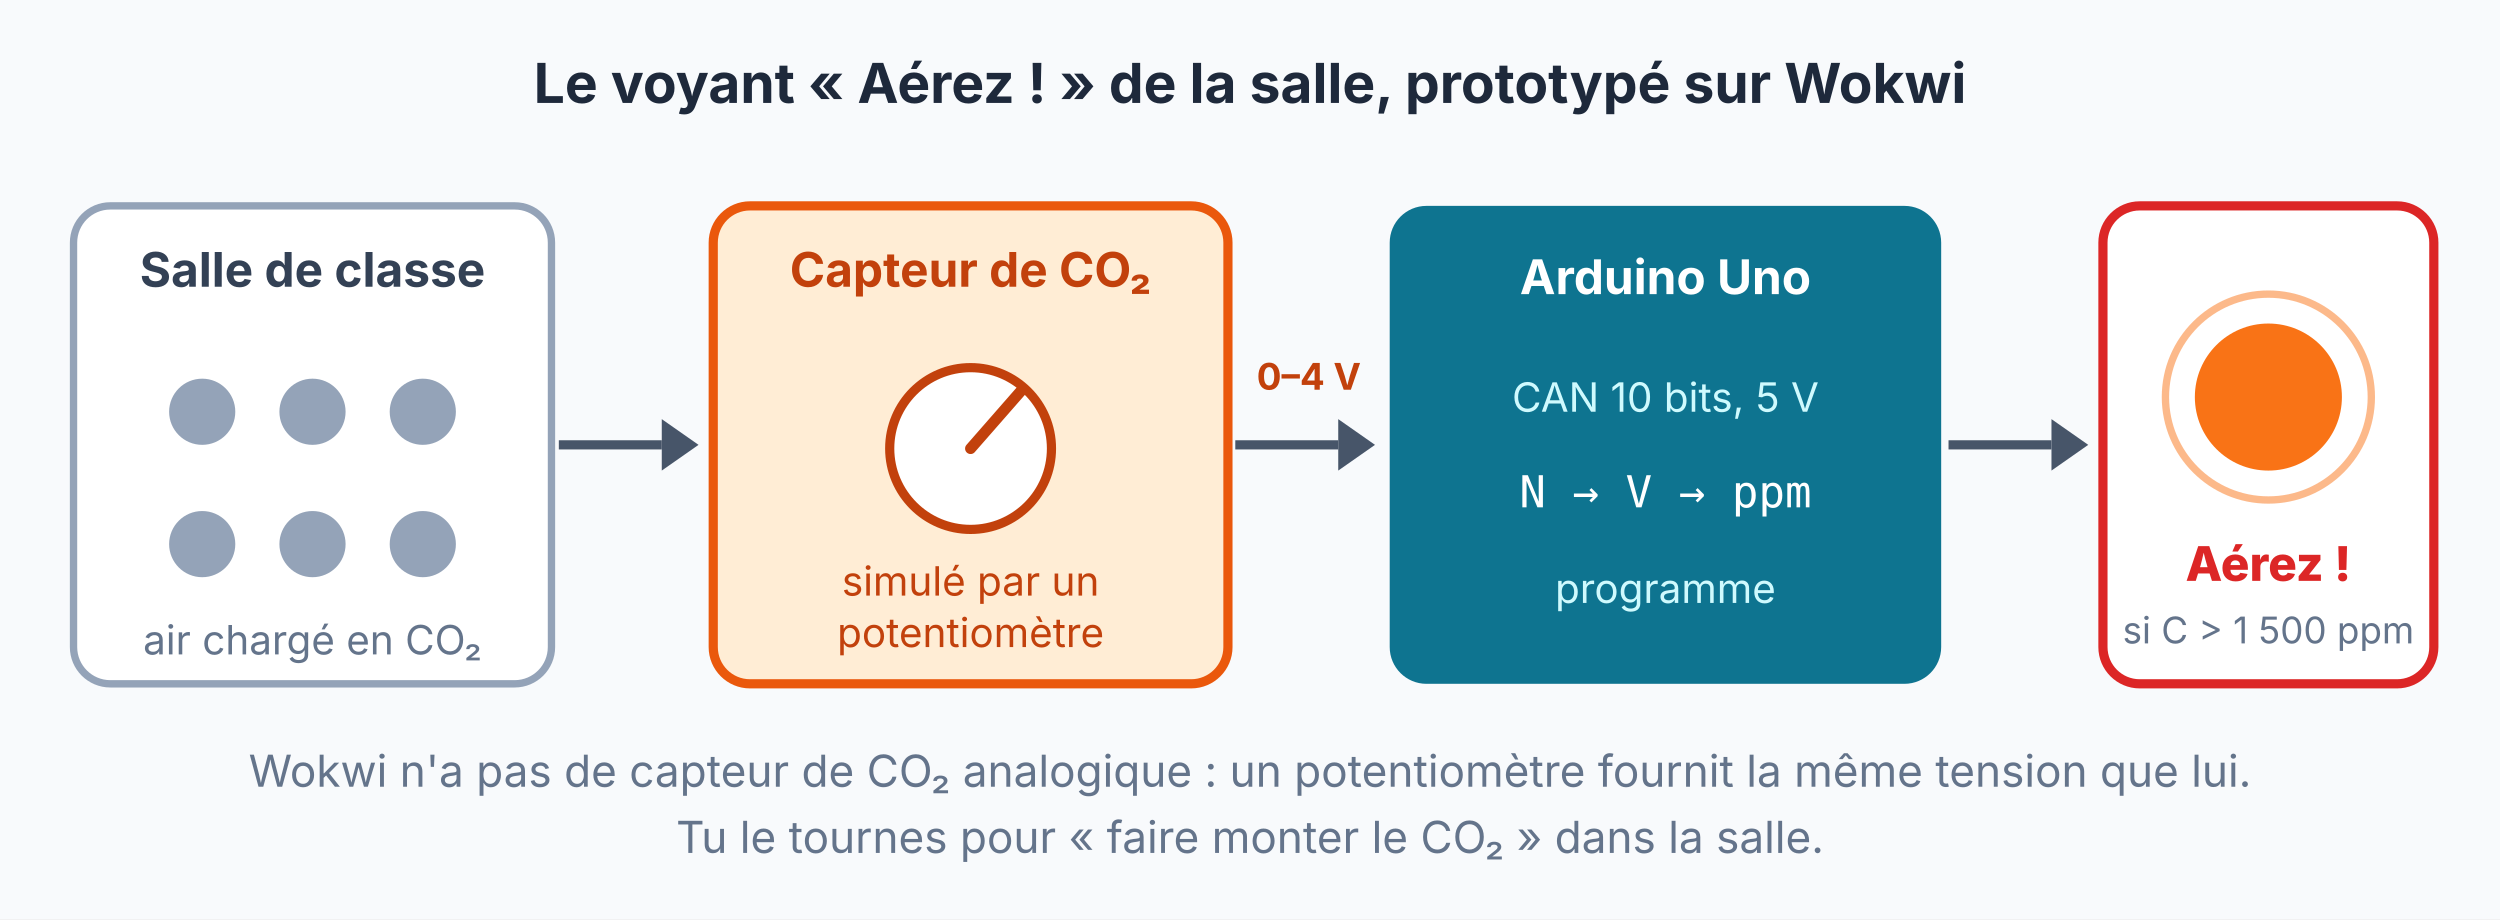
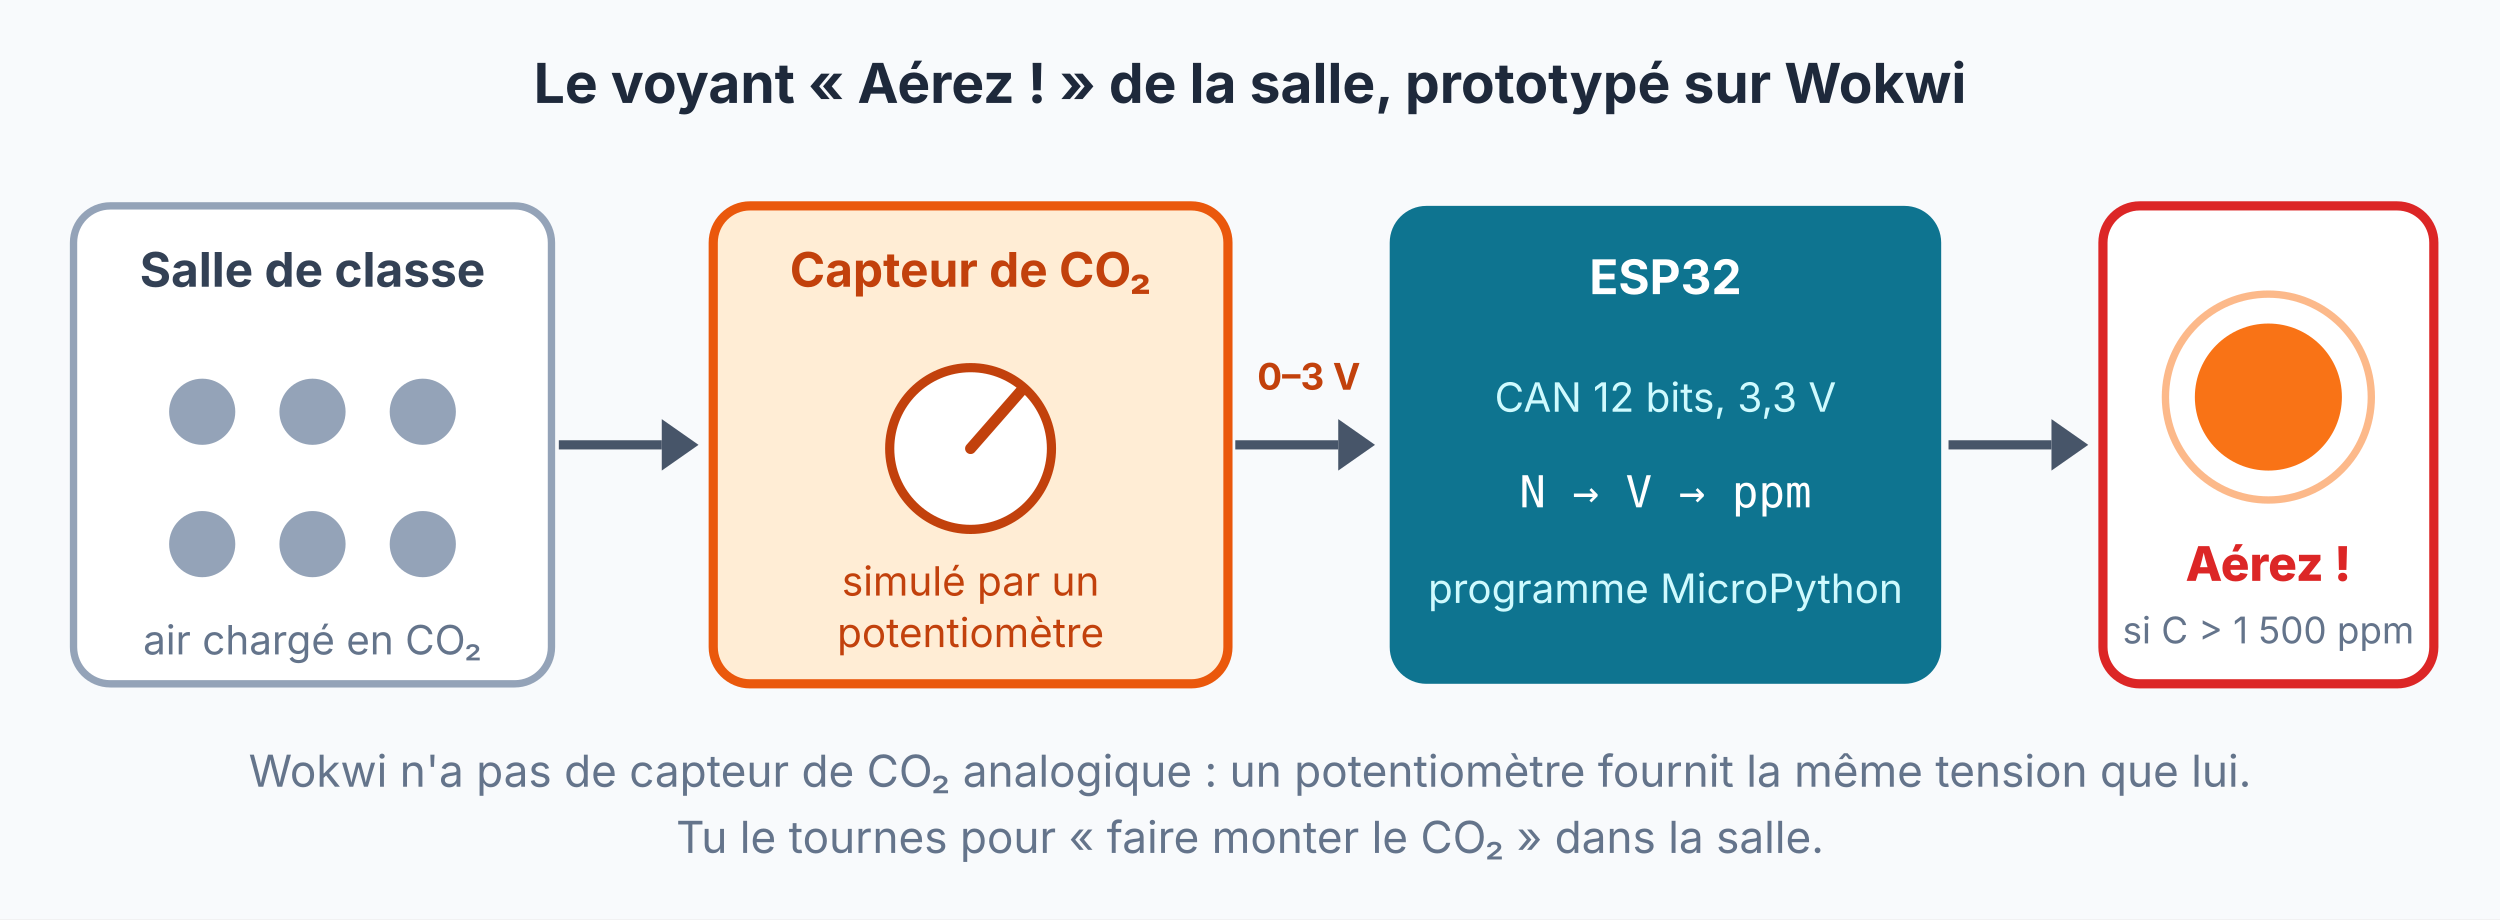
<svg xmlns="http://www.w3.org/2000/svg" viewBox="0 0 680 250" font-family="Inter, Segoe UI, sans-serif">
  <rect width="680" height="250" fill="#f8fafc" />
  <text x="340" y="28" text-anchor="middle" font-size="15" font-weight="700" fill="#1e293b">Le voyant « Aérez ! » de la salle, prototypé sur Wokwi</text>
  <rect x="20" y="56" width="130" height="130" rx="10" fill="#fff" stroke="#94a3b8" stroke-width="2" />
  <text x="85" y="78" text-anchor="middle" font-size="13" font-weight="700" fill="#334155">Salle de classe</text>
  <g fill="#94a3b8">
    <circle cx="55" cy="112" r="9" />
    <circle cx="85" cy="112" r="9" />
    <circle cx="115" cy="112" r="9" />
    <circle cx="55" cy="148" r="9" />
    <circle cx="85" cy="148" r="9" />
    <circle cx="115" cy="148" r="9" />
  </g>
  <text x="85" y="178" text-anchor="middle" font-size="11" fill="#64748b">air chargé en CO₂</text>
  <path d="M152 121 h28" stroke="#475569" stroke-width="2.5" />
  <path d="M180 114 l10 7 l-10 7z" fill="#475569" />
  <rect x="194" y="56" width="140" height="130" rx="10" fill="#ffedd5" stroke="#ea580c" stroke-width="2.5" />
  <text x="264" y="78" text-anchor="middle" font-size="13" font-weight="700" fill="#c2410c">Capteur de CO₂</text>
  <circle cx="264" cy="122" r="22" fill="#fff" stroke="#c2410c" stroke-width="2.5" />
  <line x1="264" y1="122" x2="278" y2="106" stroke="#c2410c" stroke-width="3" stroke-linecap="round" />
  <text x="264" y="162" text-anchor="middle" font-size="11" fill="#c2410c">simulé par un</text>
  <text x="264" y="176" text-anchor="middle" font-size="11" fill="#c2410c">potentiomètre</text>
  <path d="M336 121 h28" stroke="#475569" stroke-width="2.5" />
  <path d="M364 114 l10 7 l-10 7z" fill="#475569" />
-   <text x="356" y="106" text-anchor="middle" font-size="10" font-weight="700" fill="#c2410c">0–4 V</text>
+   <text x="356" y="106" text-anchor="middle" font-size="10" font-weight="700" fill="#c2410c">0–3 V</text>
  <rect x="378" y="56" width="150" height="130" rx="10" fill="#0e7490" />
-   <text x="453" y="80" text-anchor="middle" font-size="13" font-weight="700" fill="#fff">Arduino Uno</text>
-   <text x="453" y="112" text-anchor="middle" font-size="11" fill="#cffafe">CAN 10 bits, 5 V</text>
+   <text x="453" y="80" text-anchor="middle" font-size="13" font-weight="700" fill="#fff">ESP32</text>
+   <text x="453" y="112" text-anchor="middle" font-size="11" fill="#cffafe">CAN 12 bits, 3,3 V</text>
  <text x="453" y="138" text-anchor="middle" font-size="12" font-family="Fira Code, Consolas, monospace" fill="#fff">N → V → ppm</text>
-   <text x="453" y="164" text-anchor="middle" font-size="11" fill="#cffafe">programme</text>
+   <text x="453" y="164" text-anchor="middle" font-size="11" fill="#cffafe">programme MicroPython</text>
  <path d="M530 121 h28" stroke="#475569" stroke-width="2.5" />
  <path d="M558 114 l10 7 l-10 7z" fill="#475569" />
  <rect x="572" y="56" width="90" height="130" rx="10" fill="#fff" stroke="#dc2626" stroke-width="2.5" />
  <circle cx="617" cy="108" r="20" fill="#f97316" />
  <circle cx="617" cy="108" r="28" fill="none" stroke="#f97316" stroke-width="2" opacity=".5" />
  <text x="617" y="158" text-anchor="middle" font-size="13" font-weight="800" fill="#dc2626">Aérez !</text>
  <text x="617" y="175" text-anchor="middle" font-size="10" fill="#64748b">si C &gt; 1 500 ppm</text>
  <text x="340" y="214" text-anchor="middle" font-size="12" fill="#64748b">Wokwi n'a pas de capteur de CO₂ analogique : un potentiomètre fournit la même tension que lui.</text>
  <text x="340" y="232" text-anchor="middle" font-size="12" fill="#64748b">Tu le tournes pour « faire monter le CO₂ » dans la salle.</text>
</svg>
